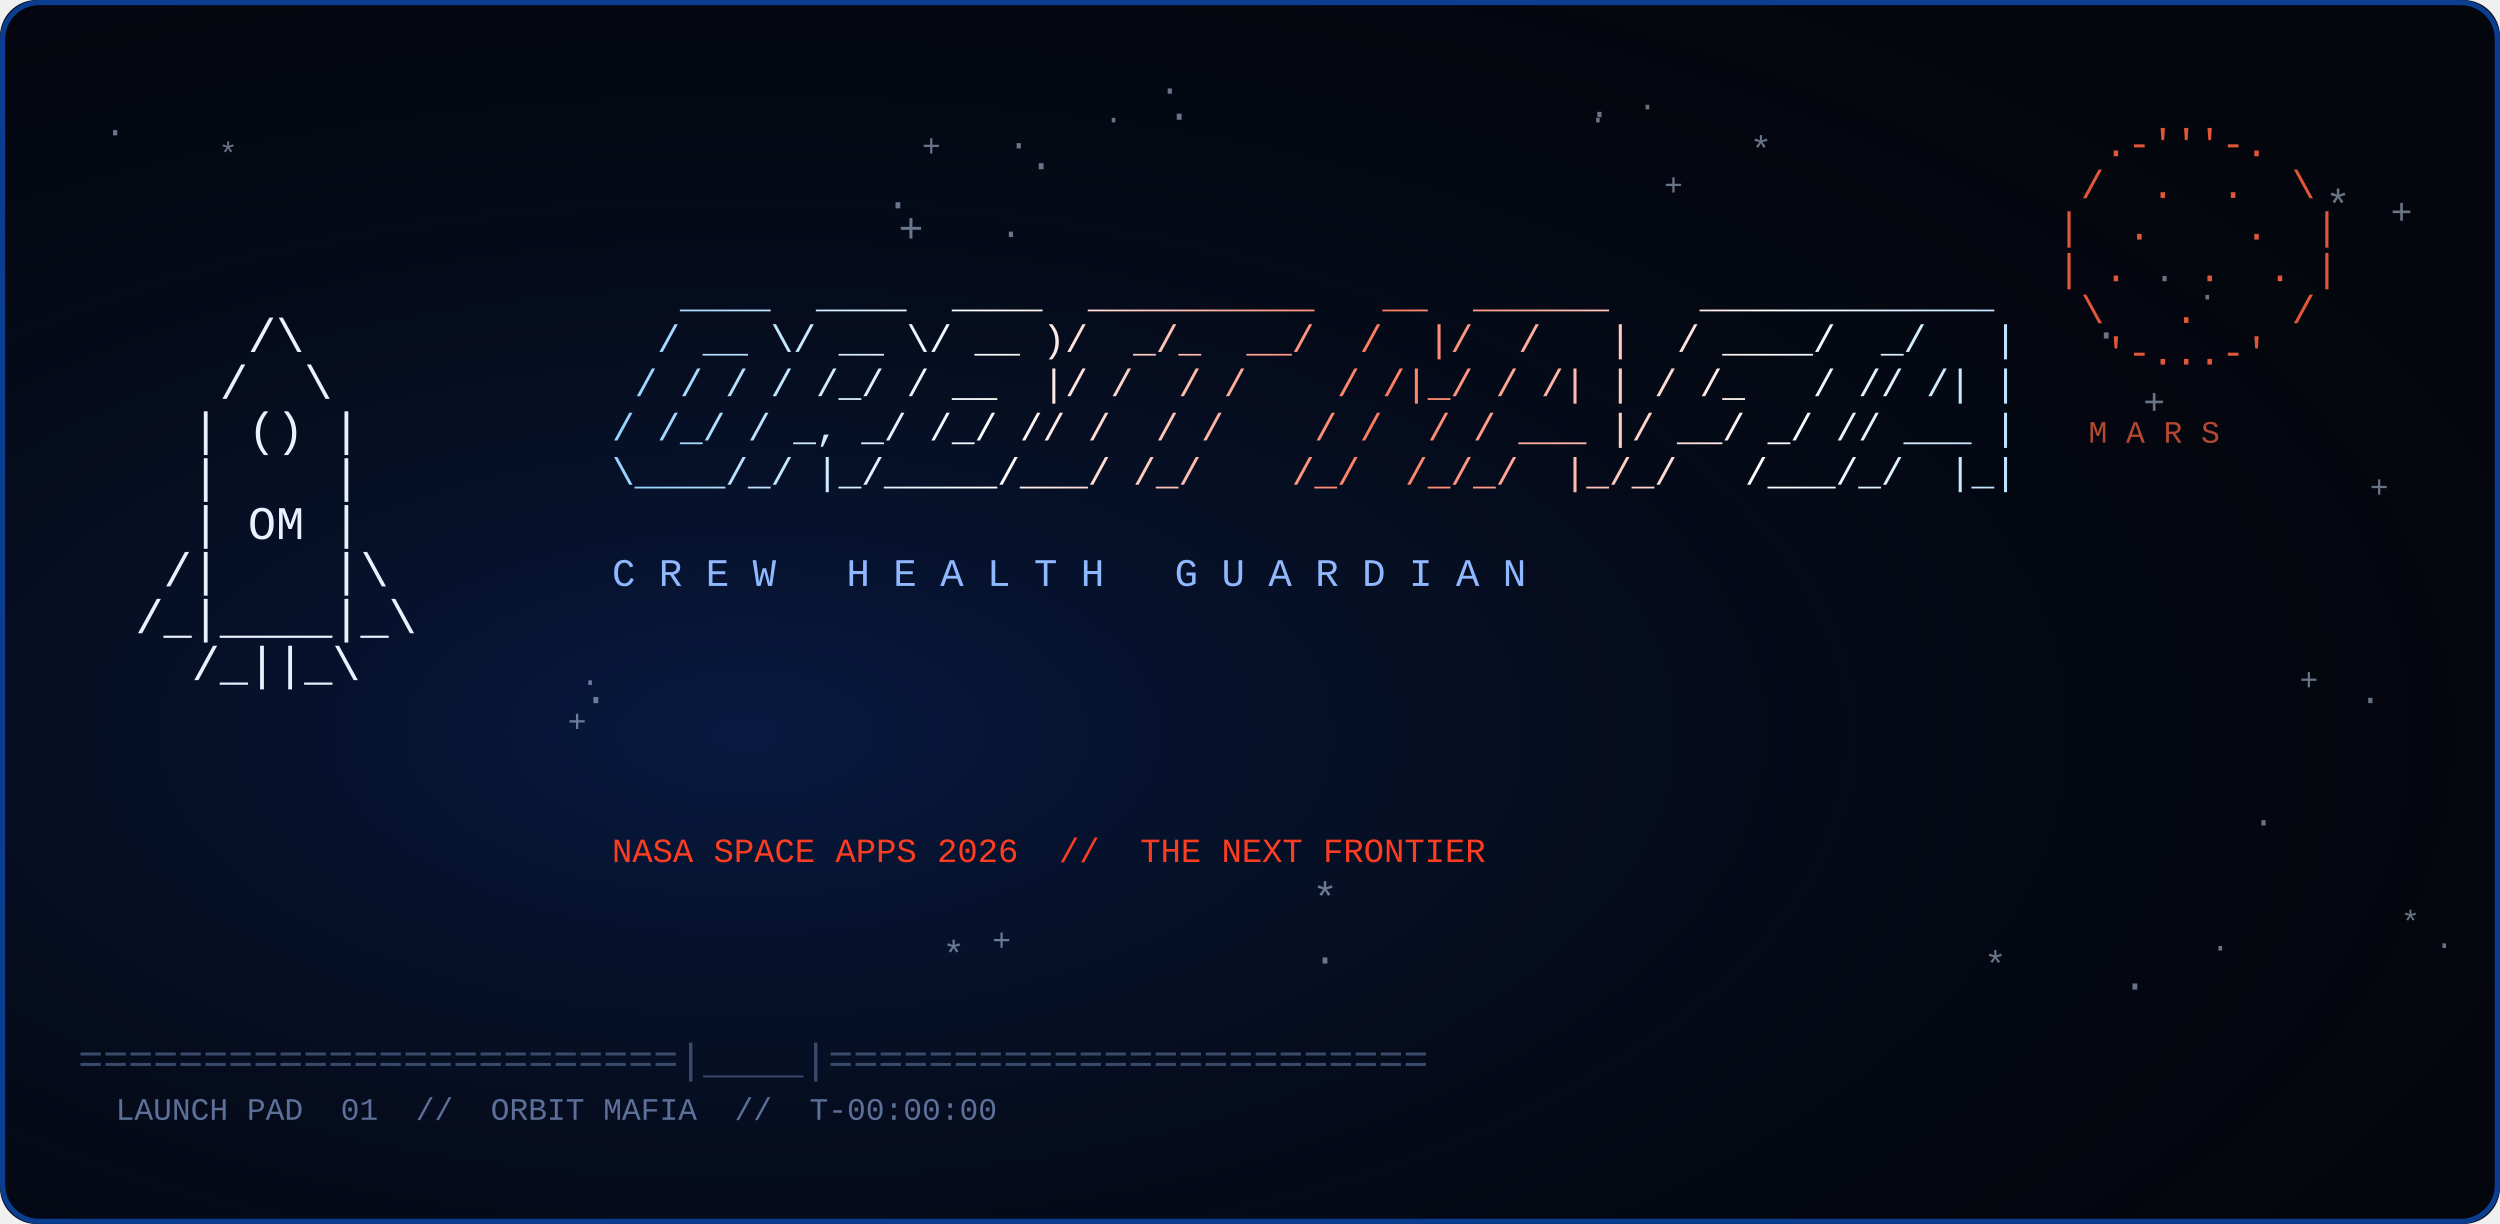
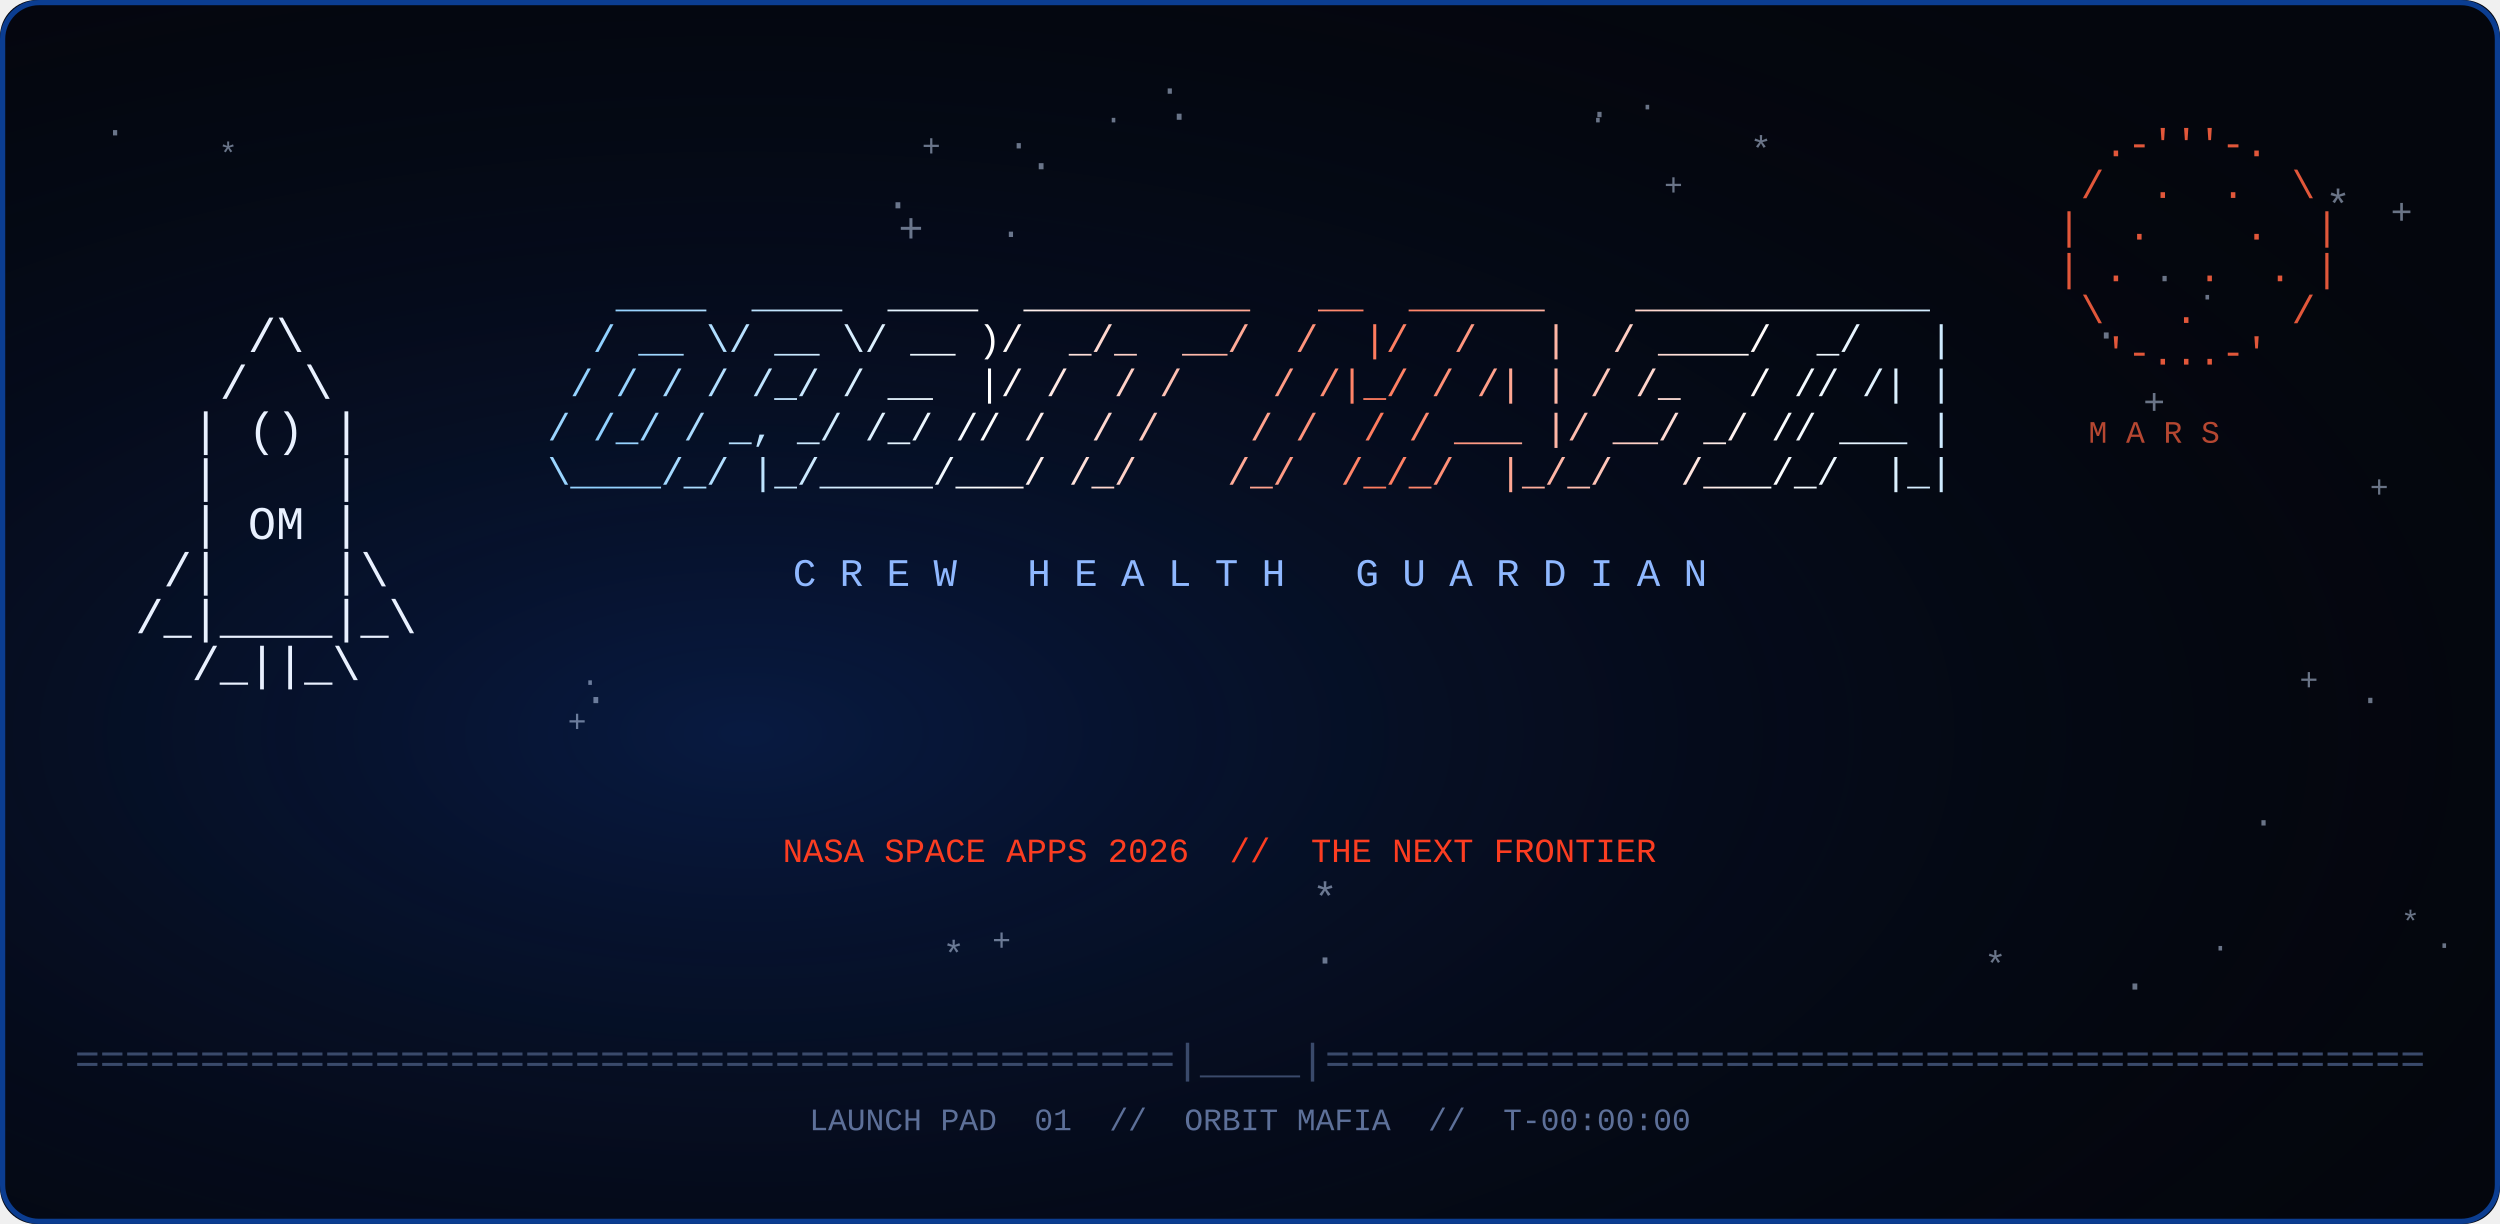
<svg xmlns="http://www.w3.org/2000/svg" viewBox="0 0 960 470" width="960" height="470" role="img" aria-label="Orbit Mafia animated ASCII banner: a rocket launching past Mars">
  <defs>
    <radialGradient id="glow" cx="30%" cy="60%" r="80%">
      <stop offset="0" stop-color="#0b2a6b" stop-opacity=".55" />
      <stop offset="1" stop-color="#04060d" stop-opacity="0" />
    </radialGradient>
    <linearGradient id="shine" gradientUnits="userSpaceOnUse" x1="230" y1="0" x2="530" y2="0" spreadMethod="reflect">
      <stop offset="0" stop-color="#8fd0ff" />
      <stop offset=".5" stop-color="#ffffff" />
      <stop offset="1" stop-color="#ff7a5c" />
      <animate attributeName="x1" values="230;830" dur="5s" repeatCount="indefinite" />
      <animate attributeName="x2" values="530;1130" dur="5s" repeatCount="indefinite" />
    </linearGradient>
  </defs>
  <rect width="960" height="470" rx="14" fill="#04060d" />
  <rect width="960" height="470" rx="14" fill="url(#glow)" />
  <rect x="1" y="1" width="958" height="468" rx="14" fill="none" stroke="#0B3D91" stroke-width="2" />
  <text x="345" y="93" style="font-family:'Courier New',Courier,'DejaVu Sans Mono','Liberation Mono',monospace;white-space:pre;font-size:16px" fill="#cfe1ff" opacity=".5">+<animate attributeName="opacity" values=".12;1;.12" dur="3.22s" begin="0.29s" repeatCount="indefinite" />
  </text>
  <text x="610" y="45" style="font-family:'Courier New',Courier,'DejaVu Sans Mono','Liberation Mono',monospace;white-space:pre;font-size:14px" fill="#cfe1ff" opacity=".5">.<animate attributeName="opacity" values=".12;1;.12" dur="2.0s" begin="0.34s" repeatCount="indefinite" />
  </text>
  <text x="448" y="46" style="font-family:'Courier New',Courier,'DejaVu Sans Mono','Liberation Mono',monospace;white-space:pre;font-size:16px" fill="#cfe1ff" opacity=".5">.<animate attributeName="opacity" values=".12;1;.12" dur="1.75s" begin="0.89s" repeatCount="indefinite" />
  </text>
  <text x="610" y="47" style="font-family:'Courier New',Courier,'DejaVu Sans Mono','Liberation Mono',monospace;white-space:pre;font-size:12px" fill="#cfe1ff" opacity=".5">.<animate attributeName="opacity" values=".12;1;.12" dur="3.04s" begin="0.2s" repeatCount="indefinite" />
  </text>
  <text x="893" y="84" style="font-family:'Courier New',Courier,'DejaVu Sans Mono','Liberation Mono',monospace;white-space:pre;font-size:16px" fill="#cfe1ff" opacity=".5">*<animate attributeName="opacity" values=".12;1;.12" dur="2.57s" begin="2.16s" repeatCount="indefinite" />
  </text>
  <text x="849" y="365" style="font-family:'Courier New',Courier,'DejaVu Sans Mono','Liberation Mono',monospace;white-space:pre;font-size:12px" fill="#cfe1ff" opacity=".5">.<animate attributeName="opacity" values=".12;1;.12" dur="1.69s" begin="2.28s" repeatCount="indefinite" />
  </text>
  <text x="395" y="65" style="font-family:'Courier New',Courier,'DejaVu Sans Mono','Liberation Mono',monospace;white-space:pre;font-size:16px" fill="#cfe1ff" opacity=".5">.<animate attributeName="opacity" values=".12;1;.12" dur="3.39s" begin="2.26s" repeatCount="indefinite" />
  </text>
  <text x="224" y="270" style="font-family:'Courier New',Courier,'DejaVu Sans Mono','Liberation Mono',monospace;white-space:pre;font-size:16px" fill="#cfe1ff" opacity=".5">.<animate attributeName="opacity" values=".12;1;.12" dur="2.6s" begin="1.26s" repeatCount="indefinite" />
  </text>
  <text x="827" y="108" style="font-family:'Courier New',Courier,'DejaVu Sans Mono','Liberation Mono',monospace;white-space:pre;font-size:14px" fill="#cfe1ff" opacity=".5">.<animate attributeName="opacity" values=".12;1;.12" dur="1.63s" begin="1.2s" repeatCount="indefinite" />
  </text>
  <text x="910" y="191" style="font-family:'Courier New',Courier,'DejaVu Sans Mono','Liberation Mono',monospace;white-space:pre;font-size:12px" fill="#cfe1ff" opacity=".5">+<animate attributeName="opacity" values=".12;1;.12" dur="2.21s" begin="3.92s" repeatCount="indefinite" />
  </text>
  <text x="445" y="36" style="font-family:'Courier New',Courier,'DejaVu Sans Mono','Liberation Mono',monospace;white-space:pre;font-size:14px" fill="#cfe1ff" opacity=".5">.<animate attributeName="opacity" values=".12;1;.12" dur="3.54s" begin="2.29s" repeatCount="indefinite" />
  </text>
  <text x="362" y="371" style="font-family:'Courier New',Courier,'DejaVu Sans Mono','Liberation Mono',monospace;white-space:pre;font-size:14px" fill="#cfe1ff" opacity=".5">*<animate attributeName="opacity" values=".12;1;.12" dur="3.06s" begin="2.32s" repeatCount="indefinite" />
  </text>
  <text x="84" y="63" style="font-family:'Courier New',Courier,'DejaVu Sans Mono','Liberation Mono',monospace;white-space:pre;font-size:12px" fill="#cfe1ff" opacity=".5">*<animate attributeName="opacity" values=".12;1;.12" dur="2.73s" begin="2.66s" repeatCount="indefinite" />
  </text>
  <text x="762" y="375" style="font-family:'Courier New',Courier,'DejaVu Sans Mono','Liberation Mono',monospace;white-space:pre;font-size:14px" fill="#cfe1ff" opacity=".5">*<animate attributeName="opacity" values=".12;1;.12" dur="3.21s" begin="3.97s" repeatCount="indefinite" />
  </text>
  <text x="922" y="358" style="font-family:'Courier New',Courier,'DejaVu Sans Mono','Liberation Mono',monospace;white-space:pre;font-size:12px" fill="#cfe1ff" opacity=".5">*<animate attributeName="opacity" values=".12;1;.12" dur="1.46s" begin="1.85s" repeatCount="indefinite" />
  </text>
  <text x="639" y="75" style="font-family:'Courier New',Courier,'DejaVu Sans Mono','Liberation Mono',monospace;white-space:pre;font-size:12px" fill="#cfe1ff" opacity=".5">+<animate attributeName="opacity" values=".12;1;.12" dur="1.57s" begin="3.07s" repeatCount="indefinite" />
  </text>
  <text x="906" y="270" style="font-family:'Courier New',Courier,'DejaVu Sans Mono','Liberation Mono',monospace;white-space:pre;font-size:14px" fill="#cfe1ff" opacity=".5">.<animate attributeName="opacity" values=".12;1;.12" dur="1.87s" begin="1.61s" repeatCount="indefinite" />
  </text>
  <text x="918" y="86" style="font-family:'Courier New',Courier,'DejaVu Sans Mono','Liberation Mono',monospace;white-space:pre;font-size:14px" fill="#cfe1ff" opacity=".5">+<animate attributeName="opacity" values=".12;1;.12" dur="3.82s" begin="1.11s" repeatCount="indefinite" />
  </text>
  <text x="381" y="365" style="font-family:'Courier New',Courier,'DejaVu Sans Mono','Liberation Mono',monospace;white-space:pre;font-size:12px" fill="#cfe1ff" opacity=".5">+<animate attributeName="opacity" values=".12;1;.12" dur="4.08s" begin="0.6s" repeatCount="indefinite" />
  </text>
  <text x="865" y="317" style="font-family:'Courier New',Courier,'DejaVu Sans Mono','Liberation Mono',monospace;white-space:pre;font-size:14px" fill="#cfe1ff" opacity=".5">.<animate attributeName="opacity" values=".12;1;.12" dur="2.14s" begin="0.02s" repeatCount="indefinite" />
  </text>
  <text x="340" y="80" style="font-family:'Courier New',Courier,'DejaVu Sans Mono','Liberation Mono',monospace;white-space:pre;font-size:16px" fill="#cfe1ff" opacity=".5">.<animate attributeName="opacity" values=".12;1;.12" dur="4.06s" begin="2.62s" repeatCount="indefinite" />
  </text>
  <text x="935" y="364" style="font-family:'Courier New',Courier,'DejaVu Sans Mono','Liberation Mono',monospace;white-space:pre;font-size:12px" fill="#cfe1ff" opacity=".5">.<animate attributeName="opacity" values=".12;1;.12" dur="2.5s" begin="1.6s" repeatCount="indefinite" />
  </text>
  <text x="424" y="47" style="font-family:'Courier New',Courier,'DejaVu Sans Mono','Liberation Mono',monospace;white-space:pre;font-size:12px" fill="#cfe1ff" opacity=".5">.<animate attributeName="opacity" values=".12;1;.12" dur="1.59s" begin="0.84s" repeatCount="indefinite" />
  </text>
  <text x="629" y="42" style="font-family:'Courier New',Courier,'DejaVu Sans Mono','Liberation Mono',monospace;white-space:pre;font-size:12px" fill="#cfe1ff" opacity=".5">.<animate attributeName="opacity" values=".12;1;.12" dur="1.4s" begin="0.61s" repeatCount="indefinite" />
  </text>
  <text x="40" y="52" style="font-family:'Courier New',Courier,'DejaVu Sans Mono','Liberation Mono',monospace;white-space:pre;font-size:14px" fill="#cfe1ff" opacity=".5">.<animate attributeName="opacity" values=".12;1;.12" dur="3.12s" begin="0.59s" repeatCount="indefinite" />
  </text>
  <text x="883" y="265" style="font-family:'Courier New',Courier,'DejaVu Sans Mono','Liberation Mono',monospace;white-space:pre;font-size:12px" fill="#cfe1ff" opacity=".5">+<animate attributeName="opacity" values=".12;1;.12" dur="2.75s" begin="1.25s" repeatCount="indefinite" />
  </text>
  <text x="504" y="370" style="font-family:'Courier New',Courier,'DejaVu Sans Mono','Liberation Mono',monospace;white-space:pre;font-size:16px" fill="#cfe1ff" opacity=".5">.<animate attributeName="opacity" values=".12;1;.12" dur="2.85s" begin="0.82s" repeatCount="indefinite" />
  </text>
  <text x="384" y="91" style="font-family:'Courier New',Courier,'DejaVu Sans Mono','Liberation Mono',monospace;white-space:pre;font-size:14px" fill="#cfe1ff" opacity=".5">.<animate attributeName="opacity" values=".12;1;.12" dur="3.96s" begin="3.03s" repeatCount="indefinite" />
  </text>
  <text x="672" y="62" style="font-family:'Courier New',Courier,'DejaVu Sans Mono','Liberation Mono',monospace;white-space:pre;font-size:14px" fill="#cfe1ff" opacity=".5">*<animate attributeName="opacity" values=".12;1;.12" dur="2.85s" begin="3.63s" repeatCount="indefinite" />
  </text>
  <text x="804" y="130" style="font-family:'Courier New',Courier,'DejaVu Sans Mono','Liberation Mono',monospace;white-space:pre;font-size:16px" fill="#cfe1ff" opacity=".5">.<animate attributeName="opacity" values=".12;1;.12" dur="2.92s" begin="2.01s" repeatCount="indefinite" />
  </text>
  <text x="844" y="115" style="font-family:'Courier New',Courier,'DejaVu Sans Mono','Liberation Mono',monospace;white-space:pre;font-size:12px" fill="#cfe1ff" opacity=".5">.<animate attributeName="opacity" values=".12;1;.12" dur="3.69s" begin="2.96s" repeatCount="indefinite" />
  </text>
  <text x="218" y="281" style="font-family:'Courier New',Courier,'DejaVu Sans Mono','Liberation Mono',monospace;white-space:pre;font-size:12px" fill="#cfe1ff" opacity=".5">+<animate attributeName="opacity" values=".12;1;.12" dur="2.4s" begin="0.12s" repeatCount="indefinite" />
  </text>
  <text x="823" y="159" style="font-family:'Courier New',Courier,'DejaVu Sans Mono','Liberation Mono',monospace;white-space:pre;font-size:14px" fill="#cfe1ff" opacity=".5">+<animate attributeName="opacity" values=".12;1;.12" dur="2.13s" begin="2.77s" repeatCount="indefinite" />
  </text>
  <text x="387" y="57" style="font-family:'Courier New',Courier,'DejaVu Sans Mono','Liberation Mono',monospace;white-space:pre;font-size:14px" fill="#cfe1ff" opacity=".5">.<animate attributeName="opacity" values=".12;1;.12" dur="1.69s" begin="1.88s" repeatCount="indefinite" />
  </text>
  <text x="223" y="263" style="font-family:'Courier New',Courier,'DejaVu Sans Mono','Liberation Mono',monospace;white-space:pre;font-size:12px" fill="#cfe1ff" opacity=".5">.<animate attributeName="opacity" values=".12;1;.12" dur="4.16s" begin="2.44s" repeatCount="indefinite" />
  </text>
  <text x="504" y="350" style="font-family:'Courier New',Courier,'DejaVu Sans Mono','Liberation Mono',monospace;white-space:pre;font-size:16px" fill="#cfe1ff" opacity=".5">*<animate attributeName="opacity" values=".12;1;.12" dur="3.64s" begin="0.34s" repeatCount="indefinite" />
  </text>
  <text x="815" y="380" style="font-family:'Courier New',Courier,'DejaVu Sans Mono','Liberation Mono',monospace;white-space:pre;font-size:16px" fill="#cfe1ff" opacity=".5">.<animate attributeName="opacity" values=".12;1;.12" dur="2.74s" begin="0.71s" repeatCount="indefinite" />
  </text>
  <text x="354" y="60" style="font-family:'Courier New',Courier,'DejaVu Sans Mono','Liberation Mono',monospace;white-space:pre;font-size:12px" fill="#cfe1ff" opacity=".5">+<animate attributeName="opacity" values=".12;1;.12" dur="2.7s" begin="2.97s" repeatCount="indefinite" />
  </text>
  <g opacity="0">
    <animateTransform attributeName="transform" type="translate" values="900,30;380,215;380,215" keyTimes="0;.12;1" dur="8s" begin="1.5s" repeatCount="indefinite" />
    <animate attributeName="opacity" values="0;1;0;0" keyTimes="0;.01;.12;1" dur="8s" begin="1.5s" repeatCount="indefinite" />
    <g transform="rotate(-20)">
      <text x="0" y="0" xml:space="preserve" style="font-family:'Courier New',Courier,'DejaVu Sans Mono','Liberation Mono',monospace;white-space:pre;font-size:15px" fill="#ffffff">*-----~~~~</text>
    </g>
  </g>
  <g opacity="0">
    <animateTransform attributeName="transform" type="translate" values="700,10;260,150;260,150" keyTimes="0;.12;1" dur="11s" begin="6s" repeatCount="indefinite" />
    <animate attributeName="opacity" values="0;1;0;0" keyTimes="0;.01;.12;1" dur="11s" begin="6s" repeatCount="indefinite" />
    <g transform="rotate(-20)">
      <text x="0" y="0" xml:space="preserve" style="font-family:'Courier New',Courier,'DejaVu Sans Mono','Liberation Mono',monospace;white-space:pre;font-size:15px" fill="#ffffff">*-----~~~~</text>
    </g>
  </g>
  <g>
    <animateTransform attributeName="transform" type="translate" values="0,0;0,-6;0,0" dur="6s" repeatCount="indefinite" />
    <text x="790" y="60" xml:space="preserve" style="font-family:'Courier New',Courier,'DejaVu Sans Mono','Liberation Mono',monospace;white-space:pre;font-size:15px" fill="#e2573a">  .-'''-.  </text>
    <text x="790" y="76" xml:space="preserve" style="font-family:'Courier New',Courier,'DejaVu Sans Mono','Liberation Mono',monospace;white-space:pre;font-size:15px" fill="#e2573a"> /  .  .  \ </text>
    <text x="790" y="92" xml:space="preserve" style="font-family:'Courier New',Courier,'DejaVu Sans Mono','Liberation Mono',monospace;white-space:pre;font-size:15px" fill="#e2573a">|  .    .  |</text>
    <text x="790" y="108" xml:space="preserve" style="font-family:'Courier New',Courier,'DejaVu Sans Mono','Liberation Mono',monospace;white-space:pre;font-size:15px" fill="#e2573a">| .   .  . |</text>
    <text x="790" y="124" xml:space="preserve" style="font-family:'Courier New',Courier,'DejaVu Sans Mono','Liberation Mono',monospace;white-space:pre;font-size:15px" fill="#e2573a"> \   .    / </text>
    <text x="790" y="140" xml:space="preserve" style="font-family:'Courier New',Courier,'DejaVu Sans Mono','Liberation Mono',monospace;white-space:pre;font-size:15px" fill="#e2573a">  '-...-'  </text>
    <text x="802" y="170" xml:space="preserve" style="font-family:'Courier New',Courier,'DejaVu Sans Mono','Liberation Mono',monospace;white-space:pre;font-size:12px" fill="#e2573a" opacity=".8">M A R S</text>
  </g>
-   <text x="30" y="412" xml:space="preserve" style="font-family:'Courier New',Courier,'DejaVu Sans Mono','Liberation Mono',monospace;white-space:pre;font-size:16px" fill="#3a4a6b">========================|____|========================</text>
-   <text x="30" y="430" xml:space="preserve" style="font-family:'Courier New',Courier,'DejaVu Sans Mono','Liberation Mono',monospace;white-space:pre;font-size:12px" fill="#5d7099">  LAUNCH PAD  01  //  ORBIT MAFIA  //  T-00:00:00</text>
+   <text x="480" y="412" xml:space="preserve" style="font-family:'Courier New',Courier,'DejaVu Sans Mono','Liberation Mono',monospace;white-space:pre;font-size:16px" fill="#3a4a6b" text-anchor="middle">============================================|____|============================================</text>
+   <text x="480" y="434" xml:space="preserve" style="font-family:'Courier New',Courier,'DejaVu Sans Mono','Liberation Mono',monospace;white-space:pre;font-size:12px" fill="#5d7099" text-anchor="middle">LAUNCH PAD  01  //  ORBIT MAFIA  //  T-00:00:00</text>
  <g>
    <animateTransform attributeName="transform" type="translate" values="0,0;0,-9;0,0" dur="3.2s" repeatCount="indefinite" />
    <g>
      <animateTransform attributeName="transform" type="translate" values="0,0;1.2,0;-1.2,0;0,.8;0,0" dur=".22s" repeatCount="indefinite" />
      <text x="52" y="135" xml:space="preserve" style="font-family:'Courier New',Courier,'DejaVu Sans Mono','Liberation Mono',monospace;white-space:pre;font-size:18px" fill="#e9f1ff">    /\    </text>
      <text x="52" y="153" xml:space="preserve" style="font-family:'Courier New',Courier,'DejaVu Sans Mono','Liberation Mono',monospace;white-space:pre;font-size:18px" fill="#e9f1ff">   /  \   </text>
      <text x="52" y="171" xml:space="preserve" style="font-family:'Courier New',Courier,'DejaVu Sans Mono','Liberation Mono',monospace;white-space:pre;font-size:18px" fill="#e9f1ff">  | () |  </text>
      <text x="52" y="189" xml:space="preserve" style="font-family:'Courier New',Courier,'DejaVu Sans Mono','Liberation Mono',monospace;white-space:pre;font-size:18px" fill="#e9f1ff">  |    |  </text>
      <text x="52" y="207" xml:space="preserve" style="font-family:'Courier New',Courier,'DejaVu Sans Mono','Liberation Mono',monospace;white-space:pre;font-size:18px" fill="#e9f1ff">  | OM |  </text>
      <text x="52" y="225" xml:space="preserve" style="font-family:'Courier New',Courier,'DejaVu Sans Mono','Liberation Mono',monospace;white-space:pre;font-size:18px" fill="#e9f1ff"> /|    |\ </text>
      <text x="52" y="243" xml:space="preserve" style="font-family:'Courier New',Courier,'DejaVu Sans Mono','Liberation Mono',monospace;white-space:pre;font-size:18px" fill="#e9f1ff">/_|____|_\</text>
      <text x="52" y="261" xml:space="preserve" style="font-family:'Courier New',Courier,'DejaVu Sans Mono','Liberation Mono',monospace;white-space:pre;font-size:18px" fill="#e9f1ff">  /_||_\  </text>
      <g opacity="0">
        <animate attributeName="opacity" values="1;0;0" keyTimes="0.0;0.333;0.667" calcMode="discrete" dur=".36s" repeatCount="indefinite" />
        <text x="52" y="279" xml:space="preserve" style="font-family:'Courier New',Courier,'DejaVu Sans Mono','Liberation Mono',monospace;white-space:pre;font-size:18px" fill="#ffb020">   \||/   </text>
        <text x="52" y="297" xml:space="preserve" style="font-family:'Courier New',Courier,'DejaVu Sans Mono','Liberation Mono',monospace;white-space:pre;font-size:18px" fill="#ff7a1a">    \/    </text>
      </g>
      <g opacity="0">
        <animate attributeName="opacity" values="0;1;0" keyTimes="0.0;0.333;0.667" calcMode="discrete" dur=".36s" repeatCount="indefinite" />
        <text x="52" y="279" xml:space="preserve" style="font-family:'Courier New',Courier,'DejaVu Sans Mono','Liberation Mono',monospace;white-space:pre;font-size:18px" fill="#ffb020">   (||)   </text>
        <text x="52" y="297" xml:space="preserve" style="font-family:'Courier New',Courier,'DejaVu Sans Mono','Liberation Mono',monospace;white-space:pre;font-size:18px" fill="#ff7a1a">    ||    </text>
        <text x="52" y="315" xml:space="preserve" style="font-family:'Courier New',Courier,'DejaVu Sans Mono','Liberation Mono',monospace;white-space:pre;font-size:18px" fill="#fc3d21">    \/    </text>
      </g>
      <g opacity="0">
        <animate attributeName="opacity" values="0;0;1" keyTimes="0.0;0.333;0.667" calcMode="discrete" dur=".36s" repeatCount="indefinite" />
        <text x="52" y="279" xml:space="preserve" style="font-family:'Courier New',Courier,'DejaVu Sans Mono','Liberation Mono',monospace;white-space:pre;font-size:18px" fill="#ffb020">  \\||//  </text>
        <text x="52" y="297" xml:space="preserve" style="font-family:'Courier New',Courier,'DejaVu Sans Mono','Liberation Mono',monospace;white-space:pre;font-size:18px" fill="#ff7a1a">   \||/   </text>
        <text x="52" y="315" xml:space="preserve" style="font-family:'Courier New',Courier,'DejaVu Sans Mono','Liberation Mono',monospace;white-space:pre;font-size:18px" fill="#fc3d21">    ||    </text>
        <text x="52" y="333" xml:space="preserve" style="font-family:'Courier New',Courier,'DejaVu Sans Mono','Liberation Mono',monospace;white-space:pre;font-size:18px" fill="#b3261e">    \/    </text>
      </g>
    </g>
  </g>
  <text x="104" y="408" style="font-family:'Courier New',Courier,'DejaVu Sans Mono','Liberation Mono',monospace;white-space:pre;font-size:16px" fill="#9fb4d9" opacity="0">o
<animate attributeName="opacity" values="0;.8;0" dur="3.3s" begin="0.0s" repeatCount="indefinite" />
    <animateTransform attributeName="transform" type="translate" values="0,0;-70,-14" dur="3.3s" begin="0.0s" repeatCount="indefinite" />
  </text>
  <text x="104" y="408" style="font-family:'Courier New',Courier,'DejaVu Sans Mono','Liberation Mono',monospace;white-space:pre;font-size:16px" fill="#9fb4d9" opacity="0">O
<animate attributeName="opacity" values="0;.8;0" dur="3.3s" begin="0.55s" repeatCount="indefinite" />
    <animateTransform attributeName="transform" type="translate" values="0,0;70,-14" dur="3.3s" begin="0.55s" repeatCount="indefinite" />
  </text>
  <text x="104" y="408" style="font-family:'Courier New',Courier,'DejaVu Sans Mono','Liberation Mono',monospace;white-space:pre;font-size:16px" fill="#9fb4d9" opacity="0">.
<animate attributeName="opacity" values="0;.8;0" dur="3.3s" begin="1.1s" repeatCount="indefinite" />
    <animateTransform attributeName="transform" type="translate" values="0,0;-70,-14" dur="3.3s" begin="1.1s" repeatCount="indefinite" />
  </text>
  <text x="104" y="408" style="font-family:'Courier New',Courier,'DejaVu Sans Mono','Liberation Mono',monospace;white-space:pre;font-size:16px" fill="#9fb4d9" opacity="0">o
<animate attributeName="opacity" values="0;.8;0" dur="3.3s" begin="1.65s" repeatCount="indefinite" />
    <animateTransform attributeName="transform" type="translate" values="0,0;70,-14" dur="3.3s" begin="1.65s" repeatCount="indefinite" />
  </text>
  <text x="104" y="408" style="font-family:'Courier New',Courier,'DejaVu Sans Mono','Liberation Mono',monospace;white-space:pre;font-size:16px" fill="#9fb4d9" opacity="0">()
<animate attributeName="opacity" values="0;.8;0" dur="3.3s" begin="2.2s" repeatCount="indefinite" />
    <animateTransform attributeName="transform" type="translate" values="0,0;-70,-14" dur="3.3s" begin="2.2s" repeatCount="indefinite" />
  </text>
  <text x="104" y="408" style="font-family:'Courier New',Courier,'DejaVu Sans Mono','Liberation Mono',monospace;white-space:pre;font-size:16px" fill="#9fb4d9" opacity="0">.
<animate attributeName="opacity" values="0;.8;0" dur="3.3s" begin="2.75s" repeatCount="indefinite" />
    <animateTransform attributeName="transform" type="translate" values="0,0;70,-14" dur="3.3s" begin="2.75s" repeatCount="indefinite" />
  </text>
-   <text x="235" y="118" xml:space="preserve" style="font-family:'Courier New',Courier,'DejaVu Sans Mono','Liberation Mono',monospace;white-space:pre;font-size:14.5px" fill="url(#shine)">   ____  ____  ____  __________   __  ______    _____________ </text>
-   <text x="235" y="135" xml:space="preserve" style="font-family:'Courier New',Courier,'DejaVu Sans Mono','Liberation Mono',monospace;white-space:pre;font-size:14.5px" fill="url(#shine)">  / __ \/ __ \/ __ )/  _/_  __/  /  |/  /   |  / ____/  _/   |</text>
-   <text x="235" y="152" xml:space="preserve" style="font-family:'Courier New',Courier,'DejaVu Sans Mono','Liberation Mono',monospace;white-space:pre;font-size:14.5px" fill="url(#shine)"> / / / / /_/ / __  |/ /  / /    / /|_/ / /| | / /_   / // /| |</text>
-   <text x="235" y="169" xml:space="preserve" style="font-family:'Courier New',Courier,'DejaVu Sans Mono','Liberation Mono',monospace;white-space:pre;font-size:14.5px" fill="url(#shine)">/ /_/ / _, _/ /_/ // /  / /    / /  / / ___ |/ __/ _/ // ___ |</text>
-   <text x="235" y="186" xml:space="preserve" style="font-family:'Courier New',Courier,'DejaVu Sans Mono','Liberation Mono',monospace;white-space:pre;font-size:14.5px" fill="url(#shine)">\____/_/ |_/_____/___/ /_/    /_/  /_/_/  |_/_/   /___/_/  |_|</text>
-   <text x="235" y="225" xml:space="preserve" style="font-family:'Courier New',Courier,'DejaVu Sans Mono','Liberation Mono',monospace;white-space:pre;font-size:15px" fill="#8fb8ff">C R E W   H E A L T H   G U A R D I A N</text>
+   <text x="210.3" y="118" xml:space="preserve" style="font-family:'Courier New',Courier,'DejaVu Sans Mono','Liberation Mono',monospace;white-space:pre;font-size:14.5px" fill="url(#shine)">   ____  ____  ____  __________   __  ______    _____________ </text>
+   <text x="210.3" y="135" xml:space="preserve" style="font-family:'Courier New',Courier,'DejaVu Sans Mono','Liberation Mono',monospace;white-space:pre;font-size:14.5px" fill="url(#shine)">  / __ \/ __ \/ __ )/  _/_  __/  /  |/  /   |  / ____/  _/   |</text>
+   <text x="210.3" y="152" xml:space="preserve" style="font-family:'Courier New',Courier,'DejaVu Sans Mono','Liberation Mono',monospace;white-space:pre;font-size:14.5px" fill="url(#shine)"> / / / / /_/ / __  |/ /  / /    / /|_/ / /| | / /_   / // /| |</text>
+   <text x="210.3" y="169" xml:space="preserve" style="font-family:'Courier New',Courier,'DejaVu Sans Mono','Liberation Mono',monospace;white-space:pre;font-size:14.5px" fill="url(#shine)">/ /_/ / _, _/ /_/ // /  / /    / /  / / ___ |/ __/ _/ // ___ |</text>
+   <text x="210.3" y="186" xml:space="preserve" style="font-family:'Courier New',Courier,'DejaVu Sans Mono','Liberation Mono',monospace;white-space:pre;font-size:14.5px" fill="url(#shine)">\____/_/ |_/_____/___/ /_/    /_/  /_/_/  |_/_/   /___/_/  |_|</text>
+   <text x="480.0" y="225" xml:space="preserve" style="font-family:'Courier New',Courier,'DejaVu Sans Mono','Liberation Mono',monospace;white-space:pre;font-size:15px" fill="#8fb8ff" text-anchor="middle">C R E W   H E A L T H   G U A R D I A N</text>
  <clipPath id="clip0">
-     <rect x="235" y="259" width="0" height="22">
+     <rect x="286.5" y="259" width="0" height="22">
      <animate attributeName="width" values="0.0;9.0;18.0;27.0;36.0;45.0;54.0;63.0;72.0;81.0;90.0;99.0;108.0;117.0;126.0;135.0;144.0;153.0;162.0;171.0;180.0;189.0;198.0;207.0;216.0;225.0;234.0;243.0;252.0;261.0;270.0;279.0;288.0;297.0;306.0;315.0;324.0;333.0;342.0;351.0;360.0;369.0;378.0;387.0" keyTimes="0;0.004;0.009;0.013;0.017;0.021;0.026;0.03;0.034;0.038;0.043;0.047;0.051;0.055;0.06;0.064;0.068;0.072;0.077;0.081;0.085;0.09;0.094;0.098;0.102;0.107;0.111;0.115;0.119;0.124;0.128;0.132;0.136;0.141;0.145;0.149;0.153;0.158;0.162;0.166;0.171;0.175;0.179;0.183" calcMode="discrete" dur="15s" repeatCount="indefinite" />
    </rect>
  </clipPath>
  <g clip-path="url(#clip0)" opacity="0">
    <animate attributeName="opacity" values="1;0" keyTimes="0;.333" calcMode="discrete" dur="15s" repeatCount="indefinite" />
-     <text x="235" y="275" xml:space="preserve" style="font-family:'Courier New',Courier,'DejaVu Sans Mono','Liberation Mono',monospace;white-space:pre;font-size:15px" fill="#e6eefc">&gt; Predicts crew health risk 48 hours early.</text>
+     <text x="480.0" y="275" xml:space="preserve" style="font-family:'Courier New',Courier,'DejaVu Sans Mono','Liberation Mono',monospace;white-space:pre;font-size:15px" fill="#e6eefc" text-anchor="middle">&gt; Predicts crew health risk 48 hours early.</text>
  </g>
  <clipPath id="clip1">
-     <rect x="235" y="259" width="0" height="22">
+     <rect x="282.0" y="259" width="0" height="22">
      <animate attributeName="width" values="0;0.0;9.0;18.0;27.0;36.0;45.0;54.0;63.0;72.0;81.0;90.0;99.0;108.0;117.0;126.0;135.0;144.0;153.0;162.0;171.0;180.0;189.0;198.0;207.0;216.0;225.0;234.0;243.0;252.0;261.0;270.0;279.0;288.0;297.0;306.0;315.0;324.0;333.0;342.0;351.0;360.0;369.0;378.0;387.0;396.0" keyTimes="0;0.333;0.338;0.342;0.346;0.35;0.354;0.358;0.362;0.367;0.371;0.375;0.379;0.383;0.388;0.392;0.396;0.4;0.404;0.408;0.412;0.417;0.421;0.425;0.429;0.433;0.438;0.442;0.446;0.45;0.454;0.458;0.463;0.467;0.471;0.475;0.479;0.483;0.487;0.492;0.496;0.5;0.504;0.508;0.512;0.517" calcMode="discrete" dur="15s" repeatCount="indefinite" />
    </rect>
  </clipPath>
  <g clip-path="url(#clip1)" opacity="0">
    <animate attributeName="opacity" values="0;1;0" keyTimes="0;.333;.667" calcMode="discrete" dur="15s" repeatCount="indefinite" />
-     <text x="235" y="275" xml:space="preserve" style="font-family:'Courier New',Courier,'DejaVu Sans Mono','Liberation Mono',monospace;white-space:pre;font-size:15px" fill="#e6eefc">&gt; One score. Many stressors. Zero black box.</text>
+     <text x="480.0" y="275" xml:space="preserve" style="font-family:'Courier New',Courier,'DejaVu Sans Mono','Liberation Mono',monospace;white-space:pre;font-size:15px" fill="#e6eefc" text-anchor="middle">&gt; One score. Many stressors. Zero black box.</text>
  </g>
  <clipPath id="clip2">
-     <rect x="235" y="259" width="0" height="22">
+     <rect x="309.0" y="259" width="0" height="22">
      <animate attributeName="width" values="0;0.0;9.0;18.0;27.0;36.0;45.0;54.0;63.0;72.0;81.0;90.0;99.0;108.0;117.0;126.0;135.0;144.0;153.0;162.0;171.0;180.0;189.0;198.0;207.0;216.0;225.0;234.0;243.0;252.0;261.0;270.0;279.0;288.0;297.0;306.0;315.0;324.0;333.0;342.0" keyTimes="0;0.667;0.671;0.676;0.681;0.686;0.691;0.696;0.7;0.705;0.71;0.715;0.72;0.725;0.729;0.734;0.739;0.744;0.749;0.754;0.758;0.763;0.768;0.773;0.778;0.782;0.787;0.792;0.797;0.802;0.807;0.811;0.816;0.821;0.826;0.831;0.836;0.84;0.845;0.85" calcMode="discrete" dur="15s" repeatCount="indefinite" />
    </rect>
  </clipPath>
  <g clip-path="url(#clip2)" opacity="0">
    <animate attributeName="opacity" values="0;1" keyTimes="0;.667" calcMode="discrete" dur="15s" repeatCount="indefinite" />
-     <text x="235" y="275" xml:space="preserve" style="font-family:'Courier New',Courier,'DejaVu Sans Mono','Liberation Mono',monospace;white-space:pre;font-size:15px" fill="#e6eefc">&gt; The doctor that lives with the crew.</text>
-   </g>
-   <text x="235" y="331" xml:space="preserve" style="font-family:'Courier New',Courier,'DejaVu Sans Mono','Liberation Mono',monospace;white-space:pre;font-size:13px" fill="#fc3d21">NASA SPACE APPS 2026  //  THE NEXT FRONTIER<animate attributeName="opacity" values="1;.35;1" dur="2.4s" repeatCount="indefinite" />
+     <text x="480.0" y="275" xml:space="preserve" style="font-family:'Courier New',Courier,'DejaVu Sans Mono','Liberation Mono',monospace;white-space:pre;font-size:15px" fill="#e6eefc" text-anchor="middle">&gt; The doctor that lives with the crew.</text>
+   </g>
+   <text x="480.0" y="331" text-anchor="middle" xml:space="preserve" style="font-family:'Courier New',Courier,'DejaVu Sans Mono','Liberation Mono',monospace;white-space:pre;font-size:13px" fill="#fc3d21">NASA SPACE APPS 2026  //  THE NEXT FRONTIER<animate attributeName="opacity" values="1;.35;1" dur="2.4s" repeatCount="indefinite" />
  </text>
</svg>
